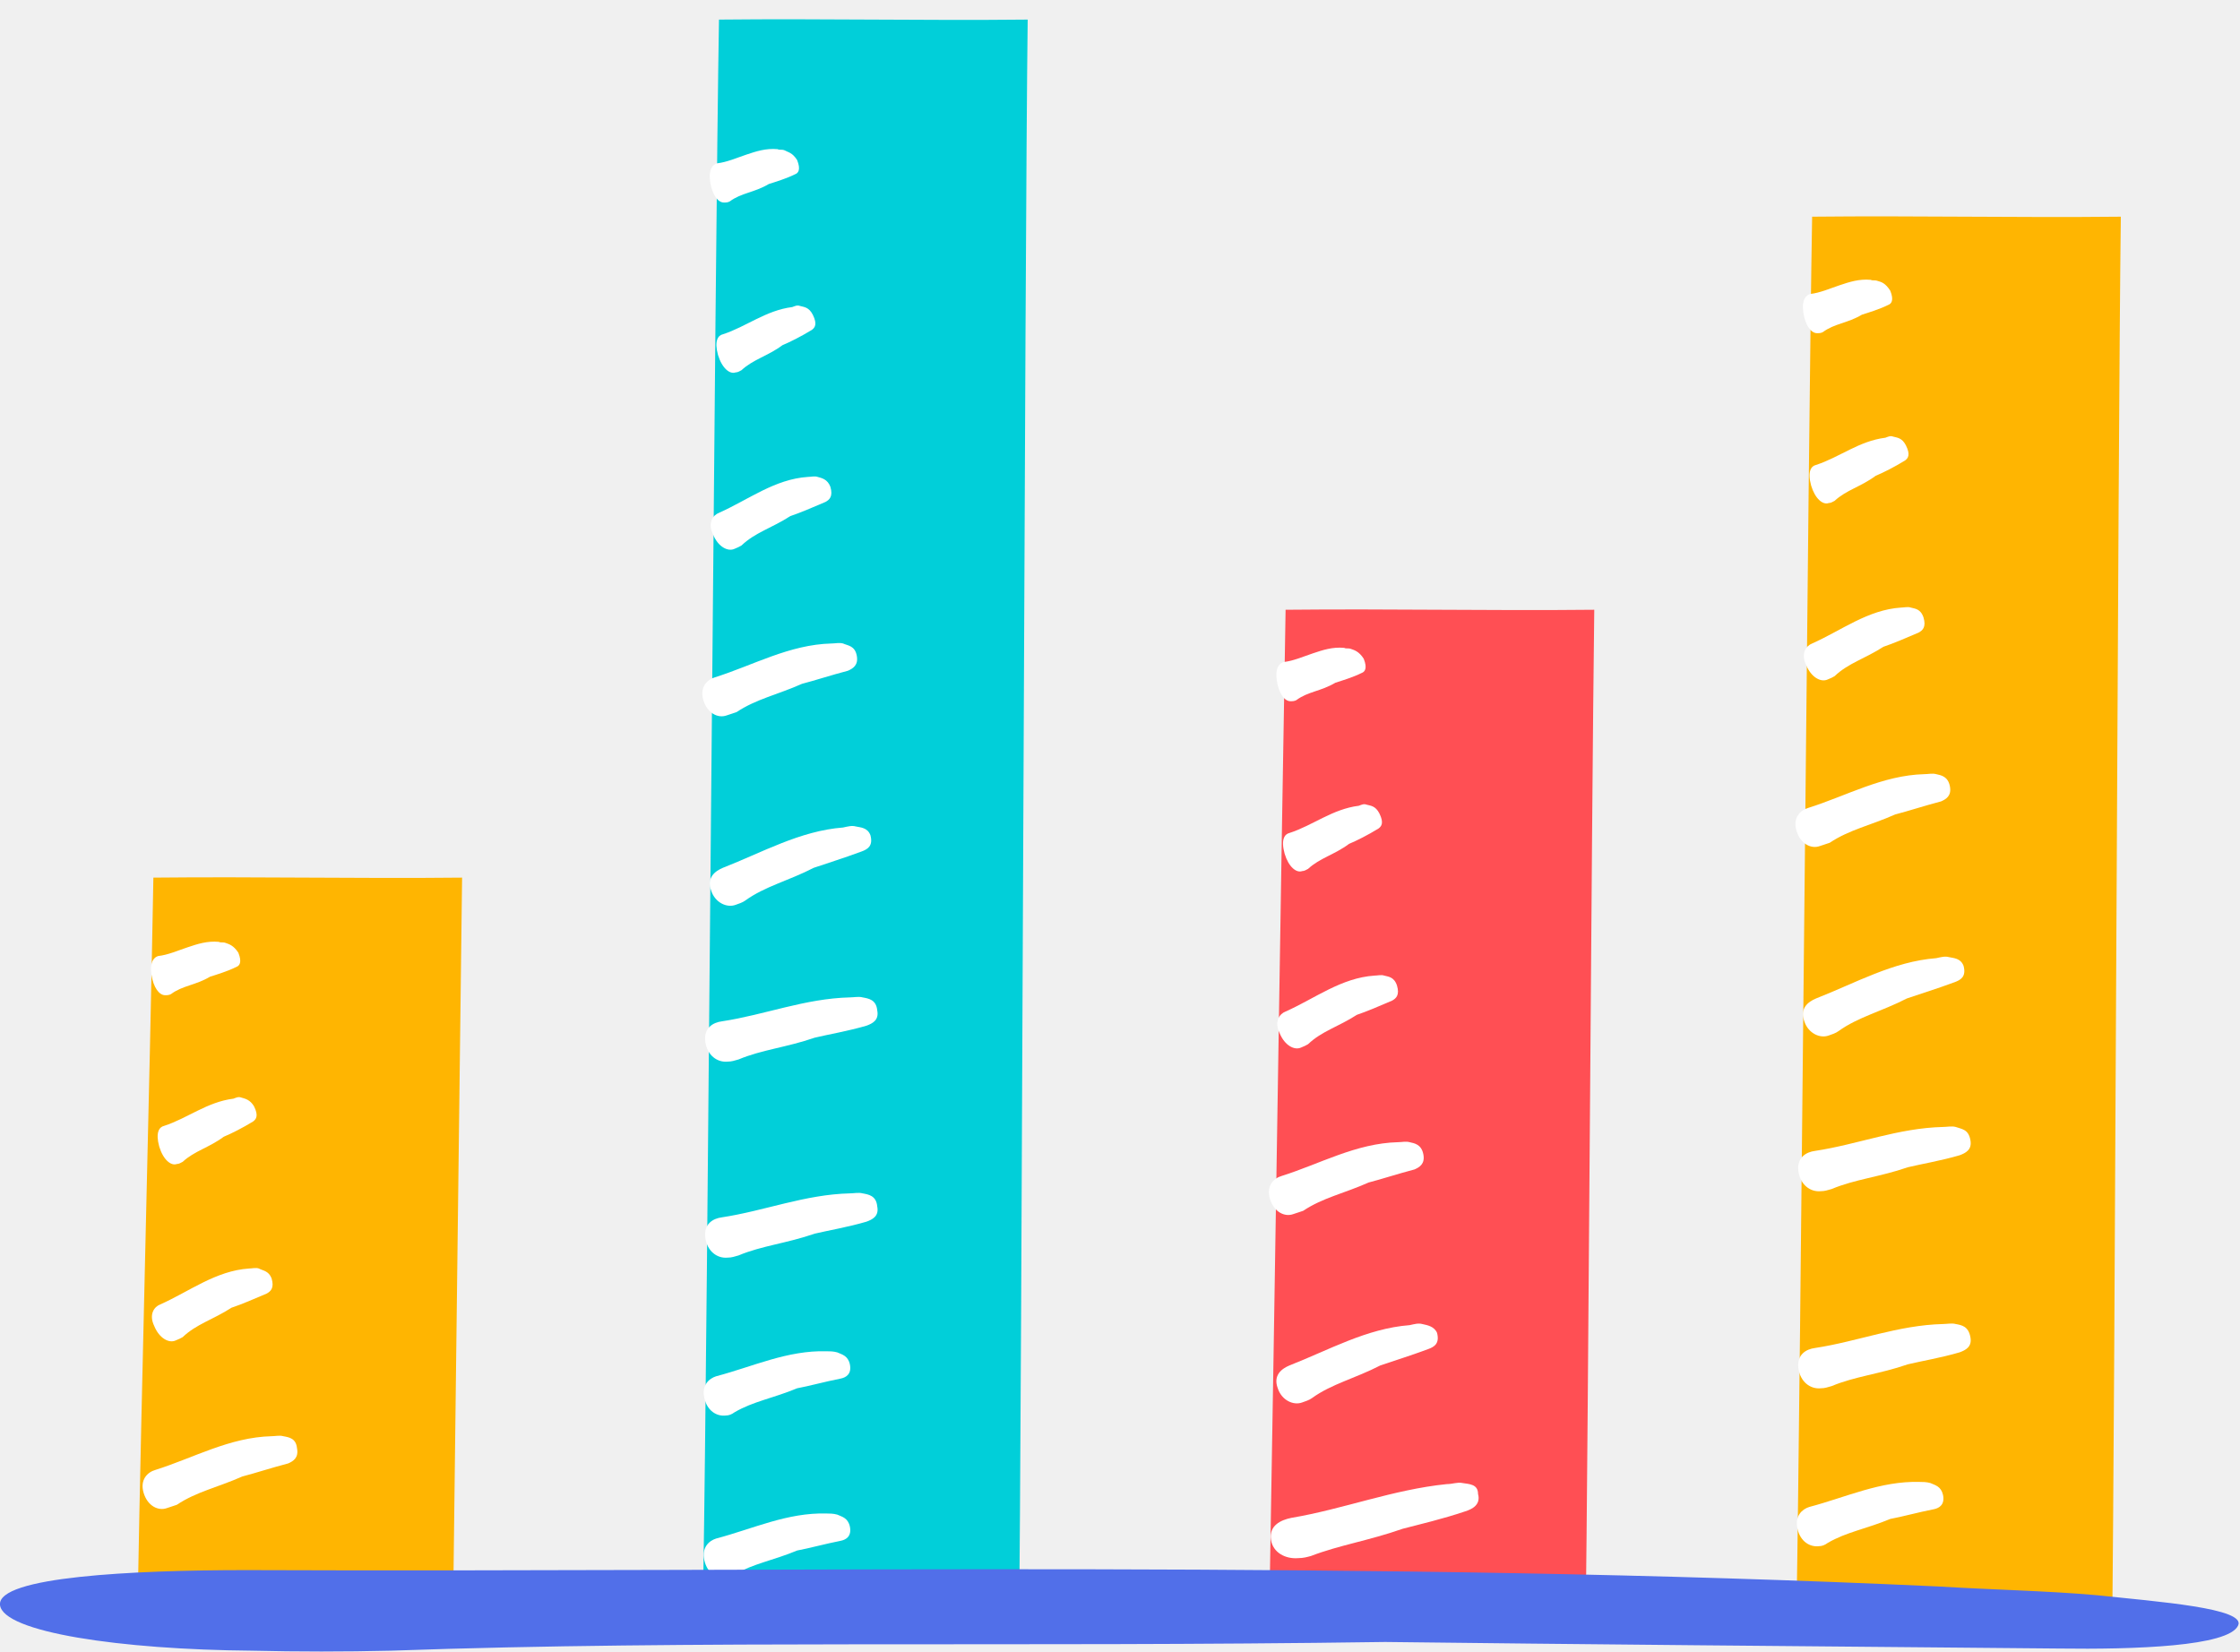
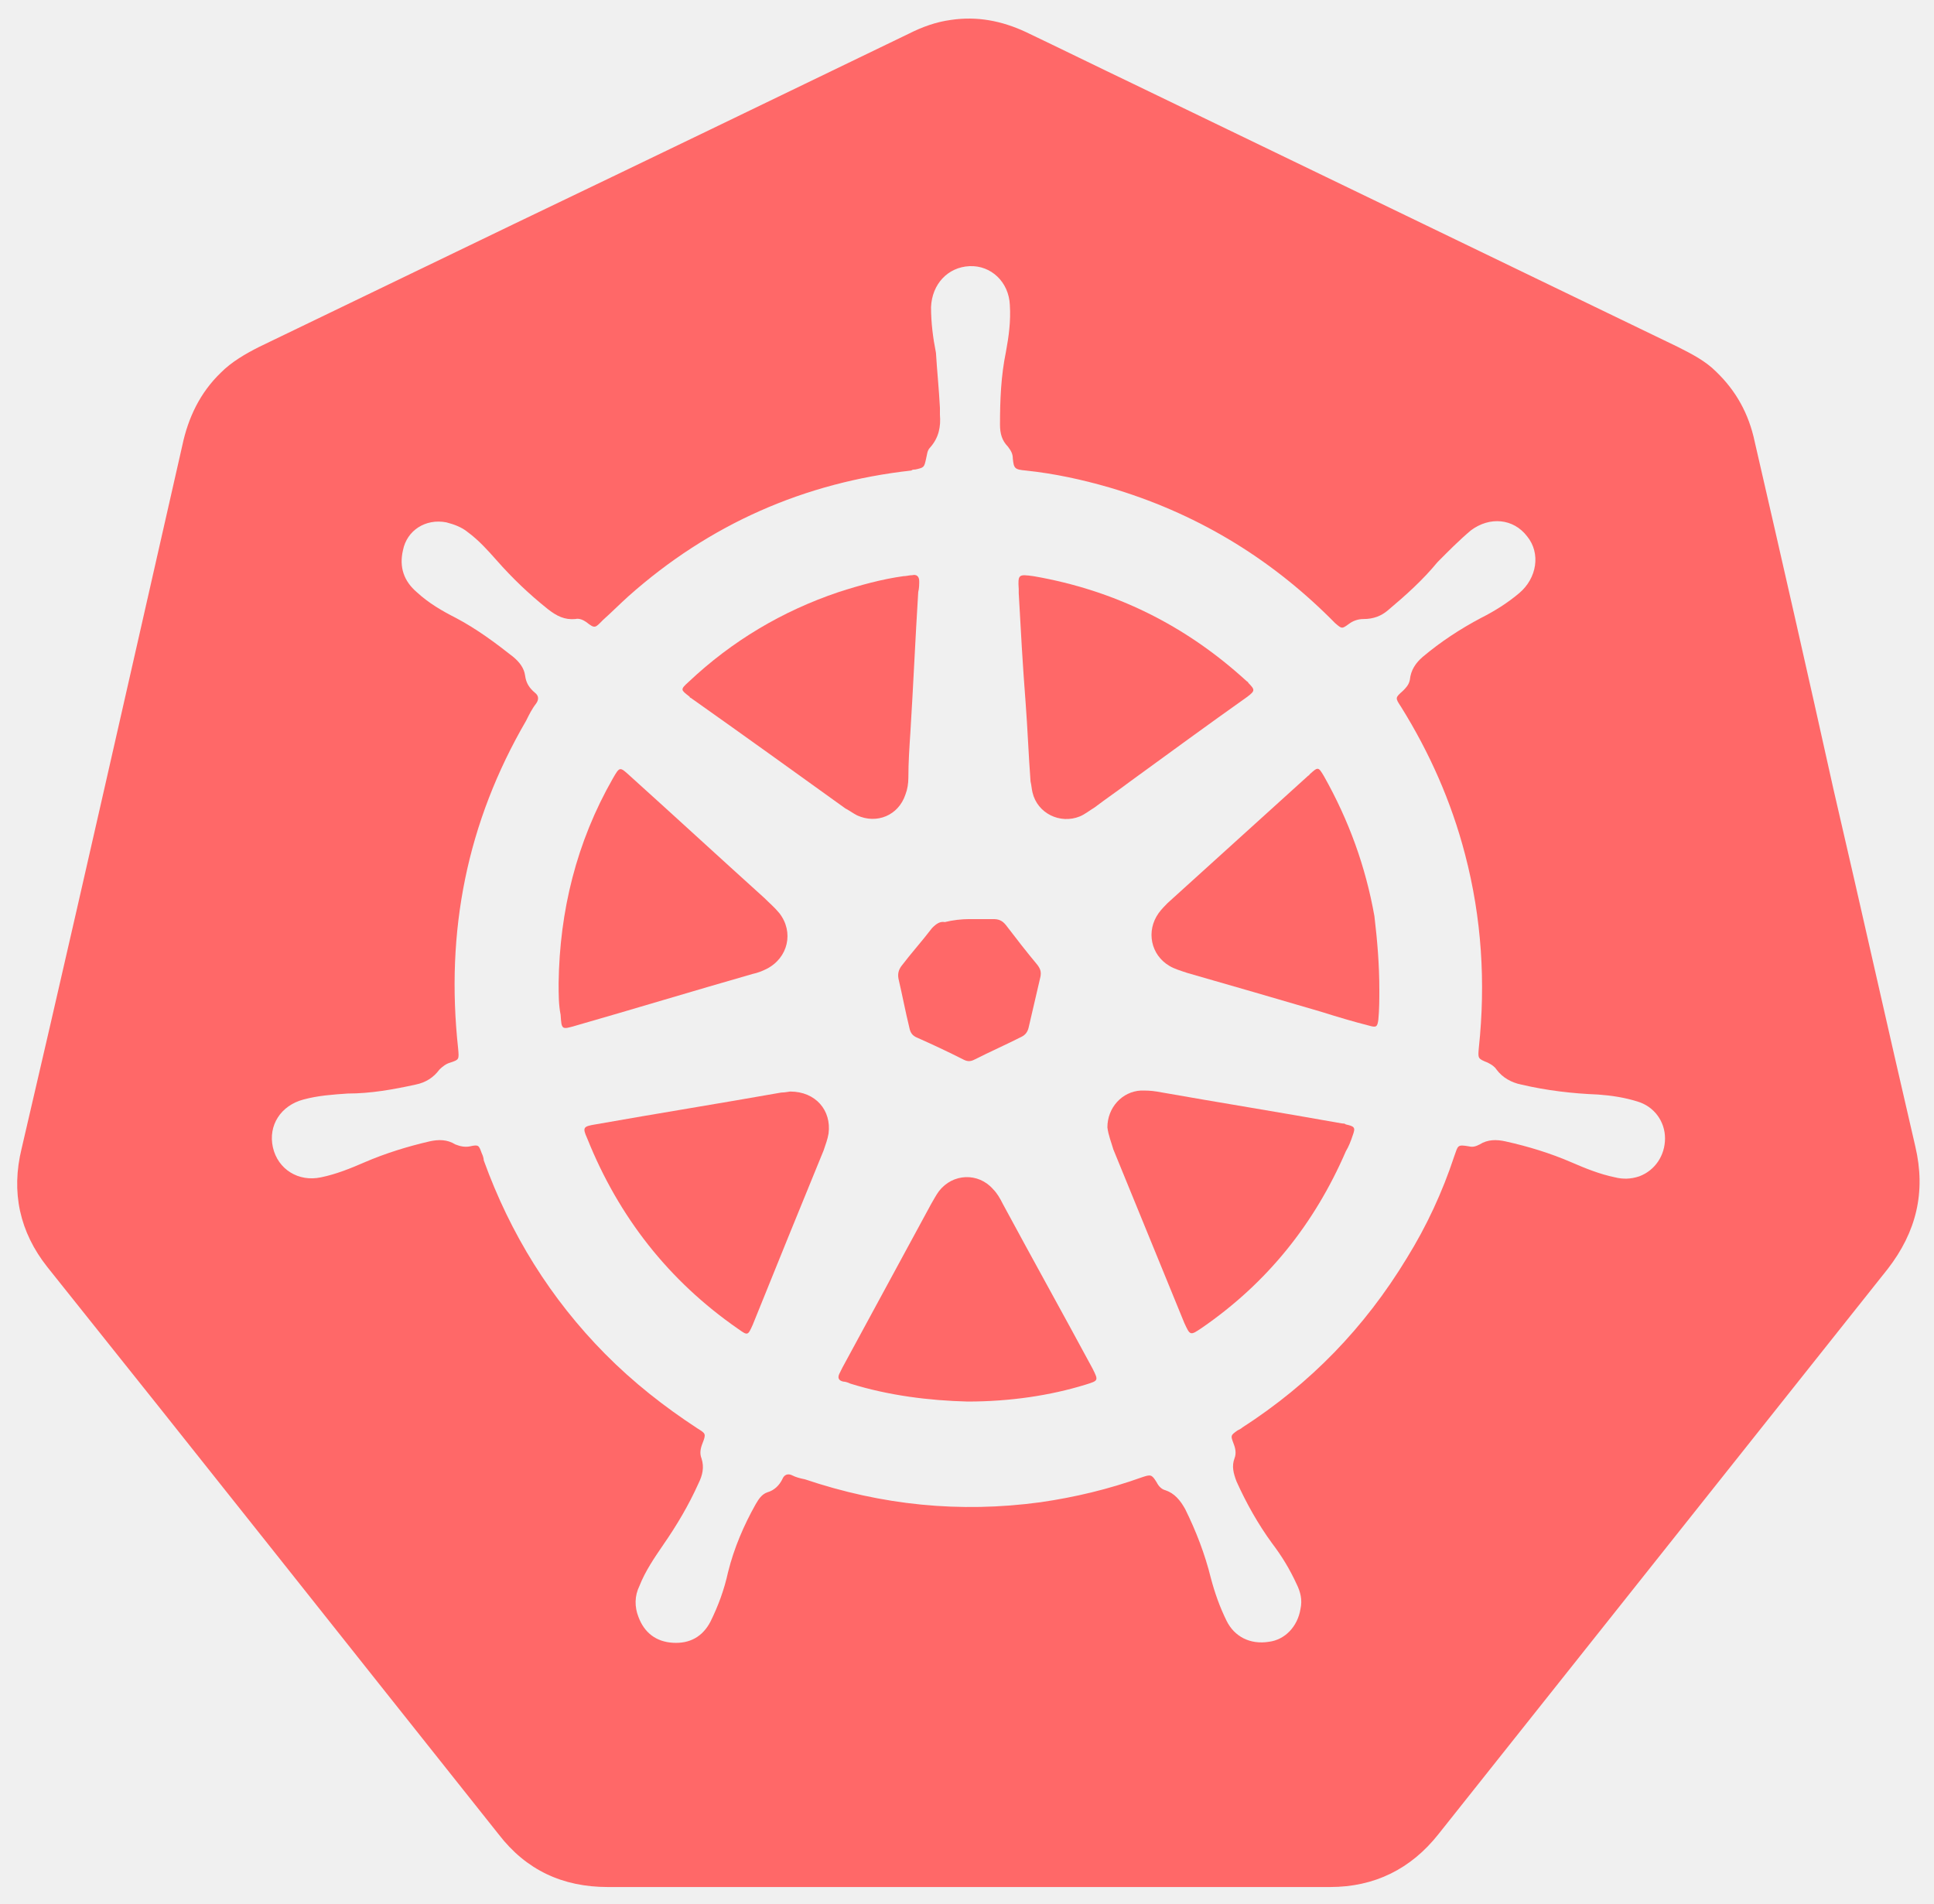
- <svg xmlns="http://www.w3.org/2000/svg" width="80" height="59" viewBox="0 0 80 59" fill="none">
-   <g clip-path="url(#clip0_303_4026)">
-     <path d="M4.919 57.133C5.059 49.199 5.338 39.282 5.478 31.348C9.281 31.309 12.7 31.387 16.503 31.348C16.398 39.632 16.293 48.577 16.189 56.861" fill="#FFB501" />
-     <path d="M25.12 56.2C25.26 48.266 25.539 8.634 25.678 0.7C29.481 0.661 32.9 0.739 36.703 0.7C36.599 8.984 36.494 50.172 36.389 58.456" fill="#01CFD9" />
-     <path d="M64.161 57.522C64.3 49.588 64.579 15.674 64.719 7.74C68.522 7.701 71.941 7.779 75.744 7.74C75.639 16.024 75.534 50.21 75.43 58.495" fill="#FFB501" />
-     <path d="M45.355 56.2C45.495 48.266 45.774 29.714 45.914 21.78C49.717 21.741 53.136 21.819 56.938 21.78C56.834 30.064 56.729 50.171 56.624 58.494" fill="#FF4F54" />
-     <path d="M8.06 33.681C7.955 33.642 7.885 33.681 7.815 33.642C7.397 33.603 7.048 33.72 6.699 33.837C6.35 33.953 6.001 34.109 5.652 34.148C5.513 34.187 5.338 34.343 5.408 34.809C5.478 35.276 5.687 35.548 5.896 35.548C5.966 35.548 6.036 35.548 6.106 35.509C6.524 35.198 6.978 35.198 7.501 34.887C7.746 34.809 8.129 34.693 8.443 34.537C8.548 34.498 8.653 34.381 8.513 34.031C8.339 33.759 8.164 33.72 8.06 33.681Z" fill="white" />
-     <path d="M8.618 39.204C8.513 39.165 8.444 39.204 8.339 39.243C7.397 39.36 6.699 39.943 5.862 40.215C5.687 40.254 5.548 40.449 5.687 40.954C5.827 41.421 6.106 41.654 6.315 41.577C6.385 41.577 6.455 41.538 6.525 41.499C6.943 41.11 7.467 40.993 7.99 40.604C8.269 40.488 8.653 40.293 9.037 40.06C9.141 39.982 9.246 39.865 9.072 39.515C8.932 39.282 8.758 39.243 8.618 39.204Z" fill="white" />
-     <path d="M9.246 45.31C9.141 45.271 9.001 45.31 8.897 45.31C7.71 45.388 6.768 46.127 5.722 46.594C5.512 46.672 5.303 46.944 5.512 47.372C5.687 47.799 6.036 47.994 6.28 47.877C6.385 47.838 6.454 47.799 6.524 47.761C7.013 47.294 7.606 47.138 8.269 46.71C8.618 46.594 9.071 46.399 9.525 46.205C9.664 46.127 9.804 46.01 9.699 45.66C9.594 45.388 9.385 45.388 9.246 45.31Z" fill="white" />
-     <path d="M10.118 51.3C9.978 51.261 9.839 51.3 9.699 51.3C8.199 51.338 6.908 52.077 5.548 52.505C5.268 52.583 4.989 52.855 5.129 53.322C5.268 53.789 5.652 53.983 5.966 53.866C6.071 53.828 6.21 53.789 6.315 53.75C7.013 53.283 7.78 53.127 8.653 52.739C9.106 52.622 9.699 52.427 10.293 52.272C10.467 52.194 10.676 52.077 10.607 51.727C10.572 51.377 10.327 51.338 10.118 51.3Z" fill="white" />
-     <path d="M48.251 23.18C48.147 23.141 48.077 23.18 48.007 23.141C47.589 23.102 47.24 23.219 46.891 23.336C46.542 23.453 46.193 23.608 45.844 23.647C45.705 23.686 45.53 23.841 45.6 24.308C45.67 24.775 45.879 25.047 46.088 25.047C46.158 25.047 46.228 25.047 46.298 25.008C46.716 24.697 47.17 24.697 47.693 24.386C47.937 24.308 48.321 24.192 48.635 24.036C48.74 23.997 48.844 23.88 48.705 23.53C48.531 23.258 48.356 23.219 48.251 23.18Z" fill="white" />
-     <path d="M48.809 28.742C48.705 28.703 48.635 28.742 48.53 28.781C47.588 28.897 46.891 29.481 46.053 29.753C45.879 29.792 45.739 29.986 45.879 30.492C46.018 30.959 46.297 31.192 46.507 31.114C46.577 31.114 46.646 31.075 46.716 31.036C47.135 30.647 47.658 30.531 48.181 30.142C48.461 30.025 48.844 29.831 49.228 29.597C49.333 29.52 49.437 29.403 49.263 29.053C49.123 28.781 48.949 28.781 48.809 28.742Z" fill="white" />
-     <path d="M49.438 34.848C49.333 34.809 49.193 34.848 49.089 34.848C47.902 34.926 46.96 35.665 45.914 36.131C45.704 36.209 45.495 36.481 45.704 36.909C45.879 37.337 46.228 37.531 46.472 37.415C46.577 37.376 46.646 37.337 46.716 37.298C47.205 36.831 47.798 36.676 48.461 36.248C48.809 36.131 49.263 35.937 49.717 35.742C49.856 35.665 49.996 35.548 49.891 35.198C49.786 34.887 49.577 34.887 49.438 34.848Z" fill="white" />
-     <path d="M50.345 40.798C50.205 40.76 50.066 40.798 49.926 40.798C48.426 40.837 47.135 41.576 45.774 42.004C45.495 42.082 45.216 42.354 45.355 42.821C45.495 43.288 45.879 43.482 46.193 43.365C46.297 43.327 46.437 43.288 46.542 43.249C47.239 42.782 48.007 42.627 48.879 42.238C49.333 42.121 49.926 41.926 50.519 41.771C50.694 41.693 50.903 41.576 50.833 41.226C50.763 40.876 50.519 40.837 50.345 40.798Z" fill="white" />
-     <path d="M50.798 47.294C50.659 47.255 50.519 47.294 50.345 47.333C48.81 47.45 47.449 48.227 46.053 48.772C45.774 48.889 45.46 49.122 45.635 49.589C45.774 50.016 46.193 50.211 46.507 50.094C46.612 50.055 46.751 50.016 46.856 49.939C47.554 49.433 48.391 49.239 49.298 48.772C49.752 48.616 50.38 48.422 51.008 48.188C51.217 48.111 51.426 47.994 51.322 47.605C51.217 47.372 50.973 47.333 50.798 47.294Z" fill="white" />
-     <path d="M52.229 52.972C52.054 52.933 51.88 53.011 51.67 53.011C49.752 53.205 47.972 53.905 46.123 54.216C45.739 54.294 45.321 54.489 45.391 54.994C45.46 55.461 45.914 55.694 46.367 55.655C46.542 55.655 46.681 55.617 46.821 55.578C47.833 55.189 48.879 55.033 50.1 54.605C50.694 54.45 51.531 54.255 52.333 53.983C52.578 53.905 52.892 53.75 52.787 53.361C52.787 53.011 52.473 53.011 52.229 52.972Z" fill="white" />
-     <path d="M67.057 10.034C66.952 9.995 66.882 10.034 66.812 9.995C66.394 9.957 66.045 10.073 65.696 10.19C65.347 10.307 64.998 10.462 64.649 10.501C64.51 10.54 64.335 10.695 64.405 11.162C64.475 11.629 64.684 11.901 64.894 11.901C64.963 11.901 65.033 11.901 65.103 11.862C65.522 11.551 65.975 11.551 66.498 11.24C66.743 11.162 67.126 11.046 67.44 10.89C67.545 10.851 67.65 10.734 67.51 10.384C67.336 10.112 67.196 10.073 67.057 10.034Z" fill="white" />
-     <path d="M67.615 15.596C67.51 15.557 67.44 15.596 67.335 15.635C66.394 15.751 65.696 16.335 64.858 16.607C64.684 16.646 64.544 16.84 64.684 17.346C64.823 17.813 65.103 18.046 65.312 17.968C65.382 17.968 65.451 17.929 65.521 17.89C65.94 17.501 66.463 17.385 66.987 16.996C67.266 16.879 67.65 16.685 68.033 16.451C68.138 16.374 68.243 16.257 68.068 15.907C67.929 15.635 67.754 15.635 67.615 15.596Z" fill="white" />
-     <path d="M68.243 21.702C68.138 21.663 67.998 21.702 67.894 21.702C66.708 21.78 65.766 22.519 64.719 22.985C64.51 23.063 64.3 23.335 64.51 23.763C64.684 24.191 65.033 24.385 65.277 24.269C65.382 24.23 65.452 24.191 65.521 24.152C66.01 23.685 66.603 23.53 67.266 23.102C67.615 22.985 68.068 22.791 68.522 22.596C68.661 22.519 68.801 22.402 68.696 22.052C68.591 21.741 68.382 21.741 68.243 21.702Z" fill="white" />
-     <path d="M69.15 27.652C69.01 27.614 68.871 27.652 68.731 27.652C67.231 27.691 65.94 28.43 64.579 28.858C64.3 28.936 64.021 29.208 64.161 29.675C64.3 30.142 64.684 30.336 64.998 30.219C65.103 30.181 65.242 30.142 65.347 30.103C66.045 29.636 66.812 29.48 67.684 29.092C68.138 28.975 68.731 28.78 69.324 28.625C69.499 28.547 69.708 28.43 69.638 28.08C69.568 27.73 69.324 27.691 69.15 27.652Z" fill="white" />
-     <path d="M69.603 34.187C69.464 34.148 69.324 34.187 69.15 34.225C67.615 34.342 66.254 35.12 64.859 35.664C64.579 35.781 64.265 36.014 64.44 36.481C64.579 36.909 64.998 37.103 65.312 36.987C65.417 36.948 65.556 36.909 65.661 36.831C66.359 36.326 67.196 36.131 68.103 35.664C68.557 35.509 69.185 35.314 69.813 35.081C70.022 35.003 70.231 34.887 70.127 34.498C70.022 34.225 69.778 34.225 69.603 34.187Z" fill="white" />
-     <path d="M69.847 40.254C69.708 40.215 69.533 40.254 69.394 40.254C67.789 40.292 66.358 40.876 64.823 41.109C64.509 41.148 64.16 41.343 64.23 41.848C64.3 42.315 64.649 42.587 65.033 42.548C65.172 42.548 65.277 42.509 65.416 42.471C66.254 42.12 67.126 42.043 68.138 41.693C68.626 41.576 69.324 41.459 69.987 41.265C70.196 41.187 70.44 41.07 70.371 40.72C70.301 40.331 70.057 40.331 69.847 40.254Z" fill="white" />
-     <path d="M69.847 47.293C69.708 47.254 69.533 47.293 69.394 47.293C67.789 47.332 66.358 47.915 64.823 48.149C64.509 48.188 64.16 48.382 64.23 48.888C64.3 49.355 64.649 49.627 65.033 49.588C65.172 49.588 65.277 49.549 65.416 49.51C66.254 49.16 67.126 49.082 68.138 48.732C68.626 48.615 69.324 48.499 69.987 48.304C70.196 48.227 70.44 48.11 70.371 47.76C70.301 47.371 70.057 47.332 69.847 47.293Z" fill="white" />
-     <path d="M68.94 52.972C68.801 52.933 68.661 52.933 68.557 52.933C67.161 52.894 65.94 53.477 64.614 53.828C64.37 53.905 64.091 54.139 64.195 54.605C64.3 55.072 64.649 55.267 64.963 55.228C65.068 55.228 65.172 55.189 65.277 55.111C65.94 54.722 66.673 54.605 67.51 54.255C67.929 54.178 68.487 54.022 69.08 53.905C69.254 53.866 69.464 53.75 69.394 53.4C69.324 53.089 69.115 53.05 68.94 52.972Z" fill="white" />
-     <path d="M28.016 5.367C27.911 5.328 27.841 5.367 27.771 5.328C27.353 5.29 27.004 5.406 26.655 5.523C26.306 5.64 25.957 5.795 25.608 5.834C25.469 5.873 25.294 6.029 25.364 6.495C25.434 6.962 25.643 7.234 25.852 7.234C25.922 7.234 25.992 7.234 26.062 7.195C26.48 6.884 26.934 6.884 27.457 6.573C27.702 6.495 28.085 6.379 28.399 6.223C28.504 6.184 28.609 6.067 28.469 5.717C28.295 5.445 28.155 5.445 28.016 5.367Z" fill="white" />
-     <path d="M28.574 10.929C28.469 10.89 28.4 10.929 28.295 10.968C27.353 11.085 26.655 11.668 25.818 11.94C25.643 11.979 25.504 12.174 25.643 12.679C25.783 13.146 26.062 13.379 26.271 13.302C26.341 13.302 26.411 13.263 26.481 13.224C26.899 12.835 27.423 12.718 27.946 12.329C28.225 12.213 28.609 12.018 28.993 11.785C29.097 11.707 29.202 11.59 29.028 11.24C28.888 10.968 28.714 10.968 28.574 10.929Z" fill="white" />
-     <path d="M29.202 17.035C29.098 16.996 28.958 17.035 28.853 17.035C27.667 17.113 26.725 17.852 25.678 18.318C25.469 18.396 25.26 18.668 25.469 19.096C25.643 19.524 25.992 19.718 26.237 19.602C26.341 19.563 26.411 19.524 26.481 19.485C26.969 19.018 27.562 18.863 28.225 18.435C28.574 18.318 29.028 18.124 29.481 17.929C29.621 17.852 29.76 17.735 29.656 17.385C29.551 17.113 29.342 17.074 29.202 17.035Z" fill="white" />
-     <path d="M30.109 22.985C29.97 22.947 29.83 22.985 29.691 22.985C28.19 23.024 26.899 23.763 25.539 24.191C25.26 24.269 24.981 24.541 25.12 25.008C25.26 25.475 25.643 25.669 25.957 25.552C26.062 25.514 26.202 25.475 26.306 25.436C27.004 24.969 27.772 24.814 28.644 24.425C29.097 24.308 29.691 24.113 30.284 23.958C30.458 23.88 30.667 23.763 30.598 23.413C30.528 23.063 30.284 23.063 30.109 22.985Z" fill="white" />
-     <path d="M30.563 29.52C30.423 29.481 30.284 29.52 30.109 29.558C28.574 29.675 27.214 30.453 25.818 30.997C25.539 31.114 25.225 31.348 25.399 31.814C25.539 32.242 25.958 32.437 26.272 32.32C26.376 32.281 26.516 32.242 26.62 32.164C27.318 31.659 28.156 31.464 29.063 30.997C29.516 30.842 30.144 30.647 30.772 30.414C30.982 30.336 31.191 30.22 31.086 29.831C30.982 29.558 30.737 29.558 30.563 29.52Z" fill="white" />
-     <path d="M30.807 35.626C30.667 35.587 30.493 35.626 30.353 35.626C28.748 35.665 27.318 36.248 25.783 36.481C25.469 36.52 25.12 36.715 25.19 37.22C25.259 37.687 25.608 37.959 25.992 37.92C26.132 37.92 26.236 37.882 26.376 37.843C27.213 37.492 28.085 37.415 29.097 37.065C29.586 36.948 30.283 36.831 30.946 36.637C31.156 36.559 31.4 36.442 31.33 36.092C31.295 35.703 31.016 35.665 30.807 35.626Z" fill="white" />
-     <path d="M30.807 42.626C30.667 42.587 30.493 42.626 30.353 42.626C28.748 42.665 27.318 43.248 25.783 43.482C25.469 43.521 25.12 43.715 25.19 44.221C25.259 44.688 25.608 44.96 25.992 44.921C26.132 44.921 26.236 44.882 26.376 44.843C27.213 44.493 28.085 44.415 29.097 44.065C29.586 43.949 30.283 43.832 30.946 43.637C31.156 43.56 31.4 43.443 31.33 43.093C31.295 42.704 31.016 42.665 30.807 42.626Z" fill="white" />
-     <path d="M29.9 48.305C29.76 48.266 29.621 48.266 29.516 48.266C28.12 48.227 26.899 48.81 25.574 49.16C25.329 49.238 25.05 49.472 25.155 49.938C25.26 50.405 25.608 50.6 25.922 50.561C26.027 50.561 26.132 50.522 26.236 50.444C26.899 50.055 27.632 49.938 28.469 49.588C28.888 49.511 29.446 49.355 30.039 49.238C30.214 49.199 30.423 49.083 30.353 48.733C30.284 48.422 30.074 48.383 29.9 48.305Z" fill="white" />
-     <path d="M29.9 54.1C29.76 54.061 29.621 54.061 29.516 54.061C28.12 54.022 26.899 54.605 25.574 54.956C25.329 55.033 25.05 55.267 25.155 55.733C25.26 56.2 25.608 56.395 25.922 56.356C26.027 56.356 26.132 56.317 26.236 56.239C26.899 55.85 27.632 55.733 28.469 55.383C28.888 55.306 29.446 55.15 30.039 55.033C30.214 54.994 30.423 54.878 30.353 54.528C30.284 54.217 30.074 54.178 29.9 54.1Z" fill="white" />
-     <path d="M74.872 56.978C73.127 56.822 71.104 56.783 69.22 56.667C49.089 55.733 28.923 56.161 8.792 56.083C4.745 56.083 -0.104 56.317 0 57.328C0.105 58.3 4.292 58.922 9.002 58.961C10.641 59 12.316 59 13.956 58.961C24.911 58.572 36.04 58.845 49.472 58.65C55.892 58.728 64.719 58.806 73.511 58.884C76.267 58.922 79.582 58.806 79.93 58.067C80.244 57.444 77.07 57.211 74.872 56.978Z" fill="#516FE9" />
+ <svg xmlns="http://www.w3.org/2000/svg" width="64" height="63" viewBox="0 0 64 63" fill="none">
+   <g clip-path="url(#clip0_303_4003)">
+     <path d="M32.017 62.44C28.039 62.44 24.094 62.44 20.116 62.44C18.617 62.44 17.41 61.879 16.497 60.691C11.509 54.424 6.553 48.157 1.565 41.923C0.652 40.769 0.359 39.449 0.717 37.998C1.956 32.688 3.163 27.377 4.369 22.067C4.923 19.626 5.478 17.185 6.032 14.744C6.227 13.821 6.619 12.996 7.303 12.336C7.662 11.973 8.118 11.71 8.575 11.479C11.379 10.126 14.183 8.774 16.986 7.422C21.323 5.344 25.692 3.233 30.06 1.122C30.517 0.891 30.973 0.726 31.462 0.66C32.343 0.528 33.158 0.693 33.94 1.056C35.114 1.616 36.32 2.21 37.494 2.771C43.493 5.673 49.524 8.576 55.523 11.479C55.98 11.71 56.436 11.941 56.795 12.303C57.447 12.93 57.871 13.689 58.066 14.612C58.947 18.438 59.827 22.298 60.675 26.124C61.588 30.049 62.468 34.007 63.381 37.932C63.739 39.449 63.413 40.769 62.468 41.989C57.512 48.223 52.556 54.457 47.601 60.691C46.688 61.846 45.482 62.44 44.014 62.44C40.037 62.44 36.027 62.44 32.017 62.44ZM31.104 13.491C31.104 13.557 31.104 13.656 31.104 13.722C31.136 14.117 31.071 14.48 30.778 14.81C30.68 14.909 30.68 15.041 30.647 15.173C30.582 15.47 30.582 15.47 30.288 15.536C30.256 15.536 30.191 15.536 30.158 15.569C26.604 15.965 23.474 17.35 20.801 19.725C20.508 19.989 20.247 20.253 19.953 20.516C19.692 20.78 19.692 20.813 19.399 20.582C19.301 20.516 19.171 20.451 19.04 20.483C18.682 20.516 18.421 20.384 18.128 20.154C17.508 19.659 16.954 19.131 16.432 18.537C16.139 18.207 15.845 17.878 15.487 17.614C15.291 17.449 15.03 17.35 14.769 17.284C14.085 17.152 13.465 17.548 13.335 18.207C13.204 18.768 13.367 19.23 13.791 19.593C14.183 19.956 14.639 20.22 15.095 20.451C15.78 20.813 16.4 21.275 16.986 21.737C17.182 21.902 17.345 22.1 17.378 22.363C17.41 22.594 17.508 22.759 17.704 22.924C17.834 23.023 17.834 23.155 17.736 23.287C17.606 23.452 17.508 23.65 17.41 23.848C15.454 27.212 14.737 30.808 15.161 34.7C15.193 35.062 15.193 35.062 14.9 35.161C14.769 35.194 14.639 35.293 14.541 35.392C14.346 35.656 14.085 35.821 13.759 35.887C13.009 36.052 12.259 36.184 11.509 36.184C11.02 36.217 10.531 36.25 10.042 36.382C9.292 36.58 8.868 37.239 9.031 37.965C9.194 38.691 9.879 39.12 10.629 38.955C11.118 38.856 11.607 38.658 12.063 38.46C12.748 38.163 13.498 37.932 14.215 37.767C14.509 37.701 14.802 37.701 15.063 37.866C15.226 37.932 15.389 37.965 15.552 37.932C15.845 37.866 15.845 37.899 15.943 38.163C15.976 38.229 16.008 38.328 16.008 38.394C16.889 40.835 18.225 42.979 20.018 44.793C20.964 45.749 21.975 46.541 23.083 47.267C23.344 47.432 23.377 47.432 23.246 47.761C23.181 47.926 23.148 48.091 23.214 48.256C23.311 48.553 23.246 48.817 23.116 49.081C22.79 49.806 22.399 50.466 21.942 51.126C21.649 51.555 21.355 51.983 21.16 52.478C20.997 52.808 20.997 53.171 21.127 53.501C21.323 54.029 21.714 54.325 22.268 54.358C22.822 54.391 23.246 54.16 23.507 53.666C23.768 53.138 23.963 52.61 24.094 52.016C24.29 51.225 24.616 50.466 25.007 49.773C25.105 49.609 25.202 49.444 25.398 49.378C25.626 49.312 25.789 49.147 25.887 48.949C25.952 48.784 26.083 48.751 26.213 48.817C26.344 48.883 26.474 48.916 26.637 48.949C29.18 49.806 31.756 50.07 34.429 49.708C35.57 49.543 36.679 49.279 37.787 48.883C38.081 48.784 38.113 48.784 38.276 49.048C38.342 49.18 38.439 49.279 38.57 49.312C38.863 49.411 39.059 49.642 39.222 49.938C39.58 50.664 39.874 51.423 40.069 52.214C40.2 52.709 40.363 53.171 40.591 53.633C40.852 54.16 41.374 54.424 41.993 54.325C42.515 54.259 42.939 53.831 43.036 53.237C43.102 52.94 43.036 52.676 42.906 52.412C42.678 51.917 42.417 51.489 42.091 51.06C41.634 50.433 41.243 49.74 40.917 49.015C40.819 48.751 40.754 48.52 40.852 48.256C40.917 48.091 40.885 47.926 40.819 47.761C40.721 47.498 40.721 47.498 40.95 47.333C41.015 47.3 41.08 47.267 41.113 47.234C43.362 45.782 45.156 43.935 46.557 41.626C47.21 40.571 47.731 39.449 48.123 38.262C48.253 37.899 48.22 37.866 48.611 37.932C48.742 37.965 48.84 37.932 48.97 37.866C49.231 37.701 49.524 37.701 49.818 37.767C50.568 37.932 51.318 38.163 52.002 38.46C52.459 38.658 52.948 38.856 53.437 38.955C53.698 39.021 53.958 39.021 54.252 38.922C54.773 38.724 55.099 38.229 55.099 37.668C55.099 37.108 54.741 36.613 54.187 36.448C53.763 36.316 53.339 36.25 52.883 36.217C52.035 36.184 51.187 36.085 50.34 35.887C50.013 35.821 49.72 35.656 49.524 35.392C49.459 35.293 49.361 35.227 49.231 35.161C48.905 35.029 48.905 35.029 48.938 34.667C49.166 32.523 49.035 30.379 48.481 28.268C48.025 26.52 47.307 24.903 46.362 23.386C46.166 23.089 46.166 23.089 46.427 22.858C46.525 22.759 46.623 22.66 46.655 22.495C46.688 22.166 46.851 21.935 47.079 21.737C47.666 21.242 48.318 20.813 49.003 20.451C49.459 20.22 49.883 19.956 50.274 19.626C50.861 19.131 50.992 18.306 50.535 17.746C50.079 17.152 49.296 17.086 48.677 17.548C48.285 17.878 47.927 18.241 47.568 18.603C47.079 19.197 46.525 19.692 45.938 20.187C45.71 20.384 45.449 20.483 45.123 20.483C44.927 20.483 44.764 20.549 44.634 20.648C44.406 20.813 44.406 20.813 44.178 20.615C44.145 20.582 44.08 20.516 44.047 20.483C41.961 18.405 39.515 16.954 36.711 16.13C35.798 15.866 34.886 15.668 33.94 15.569C33.581 15.536 33.549 15.503 33.516 15.173C33.516 15.008 33.451 14.909 33.353 14.777C33.158 14.579 33.092 14.348 33.092 14.052C33.092 13.227 33.125 12.435 33.288 11.644C33.386 11.116 33.451 10.621 33.418 10.093C33.386 9.335 32.799 8.774 32.082 8.807C31.364 8.84 30.843 9.401 30.81 10.159C30.81 10.687 30.875 11.182 30.973 11.677C31.006 12.237 31.071 12.864 31.104 13.491Z" fill="#FF6868" />
+     <path d="M36.646 37.305C36.646 36.646 37.135 36.118 37.755 36.085C37.917 36.085 38.081 36.085 38.276 36.118C40.33 36.481 42.384 36.811 44.406 37.173C44.438 37.173 44.503 37.173 44.536 37.206C44.829 37.272 44.862 37.305 44.764 37.569C44.699 37.767 44.634 37.932 44.536 38.097C43.493 40.505 41.928 42.451 39.776 43.935C39.385 44.199 39.385 44.199 39.189 43.77C38.407 41.857 37.624 39.944 36.842 38.031C36.776 37.8 36.679 37.569 36.646 37.305Z" fill="#FF6868" />
+     <path d="M30.386 19.593C30.289 21.143 30.223 22.693 30.126 24.244C30.093 24.738 30.06 25.233 30.06 25.728C30.06 25.926 30.028 26.124 29.963 26.289C29.734 26.981 29.017 27.278 28.365 26.981C28.235 26.915 28.104 26.817 27.974 26.75C26.278 25.53 24.583 24.31 22.855 23.089C22.855 23.089 22.823 23.089 22.823 23.056C22.529 22.825 22.497 22.825 22.79 22.561C24.224 21.209 25.887 20.22 27.746 19.593C28.463 19.362 29.18 19.164 29.897 19.065C29.995 19.065 30.093 19.032 30.191 19.032C30.321 18.999 30.419 19.065 30.419 19.23C30.419 19.329 30.419 19.461 30.386 19.593C30.419 19.593 30.419 19.593 30.386 19.593Z" fill="#FF6868" />
+     <path d="M18.486 32.523C18.519 30.148 19.073 27.872 20.279 25.761C20.508 25.365 20.508 25.365 20.834 25.662C22.334 27.014 23.801 28.366 25.3 29.719C25.463 29.884 25.626 30.016 25.789 30.214C26.279 30.84 26.083 31.698 25.366 32.061C25.235 32.127 25.072 32.193 24.909 32.226C22.953 32.786 20.997 33.38 19.041 33.941C18.584 34.073 18.584 34.073 18.552 33.578C18.486 33.248 18.486 32.918 18.486 32.523Z" fill="#FF6868" />
+     <path d="M45.645 32.753C45.645 33.05 45.645 33.413 45.612 33.743C45.58 33.974 45.547 34.007 45.319 33.941C44.797 33.809 44.243 33.644 43.721 33.479C42.254 33.05 40.787 32.621 39.287 32.193C39.092 32.127 38.863 32.061 38.7 31.962C38.081 31.599 37.918 30.807 38.342 30.214C38.439 30.082 38.537 29.983 38.635 29.884C40.2 28.465 41.732 27.08 43.297 25.662C43.297 25.662 43.33 25.662 43.33 25.629C43.623 25.365 43.623 25.365 43.819 25.695C44.634 27.146 45.188 28.663 45.482 30.313C45.58 31.137 45.645 31.929 45.645 32.753Z" fill="#FF6868" />
+     <path d="M32.017 46.376C30.745 46.343 29.408 46.178 28.137 45.782C28.072 45.749 27.974 45.716 27.909 45.716C27.745 45.683 27.713 45.584 27.778 45.453C27.811 45.387 27.843 45.321 27.876 45.255C28.854 43.441 29.832 41.659 30.81 39.845C30.908 39.68 30.973 39.548 31.071 39.416C31.527 38.823 32.375 38.79 32.864 39.35C32.995 39.482 33.092 39.647 33.19 39.845C34.168 41.659 35.179 43.474 36.157 45.288C36.353 45.683 36.353 45.683 35.929 45.815C34.755 46.178 33.418 46.376 32.017 46.376Z" fill="#FF6868" />
+     <path d="M26.148 36.118C26.996 36.118 27.517 36.745 27.419 37.504C27.387 37.701 27.322 37.866 27.256 38.064C26.474 39.977 25.692 41.89 24.909 43.837C24.746 44.199 24.746 44.199 24.42 43.968C22.138 42.385 20.475 40.274 19.432 37.668C19.269 37.306 19.301 37.273 19.693 37.207C21.747 36.844 23.801 36.514 25.855 36.151C25.985 36.151 26.115 36.118 26.148 36.118Z" fill="#FF6868" />
+     <path d="M33.712 19.626C33.712 19.593 33.712 19.527 33.712 19.494C33.679 18.999 33.712 18.999 34.201 19.065C36.874 19.527 39.222 20.681 41.243 22.529C41.276 22.562 41.308 22.562 41.308 22.595C41.536 22.825 41.536 22.858 41.276 23.056C39.971 23.98 38.667 24.936 37.396 25.86C37.005 26.157 36.613 26.421 36.222 26.718C36.059 26.817 35.896 26.948 35.733 27.015C35.081 27.278 34.331 26.916 34.168 26.223C34.136 26.091 34.136 25.992 34.103 25.86C34.038 25.002 34.005 24.112 33.94 23.254C33.842 22.001 33.777 20.813 33.712 19.626Z" fill="#FF6868" />
+     <path d="M32.082 30.412C32.343 30.412 32.603 30.412 32.864 30.412C33.027 30.412 33.158 30.445 33.288 30.61C33.614 31.038 33.973 31.5 34.331 31.929C34.429 32.061 34.462 32.16 34.429 32.325C34.299 32.885 34.168 33.446 34.038 34.007C34.005 34.139 33.94 34.238 33.81 34.304C33.288 34.568 32.767 34.798 32.245 35.062C32.114 35.128 32.017 35.128 31.886 35.062C31.365 34.798 30.875 34.568 30.354 34.337C30.191 34.271 30.126 34.172 30.093 34.007C29.963 33.479 29.865 32.951 29.734 32.391C29.702 32.226 29.734 32.094 29.832 31.962C30.158 31.533 30.517 31.137 30.843 30.709C30.973 30.576 31.104 30.478 31.267 30.511C31.528 30.445 31.821 30.412 32.082 30.412Z" fill="#FF6868" />
  </g>
  <defs>
-     <clipPath id="clip0_303_4026">
-       <rect width="80" height="59" fill="white" />
+     <clipPath id="clip0_303_4003">
+       <rect width="64" height="63" fill="white" />
    </clipPath>
  </defs>
</svg>
